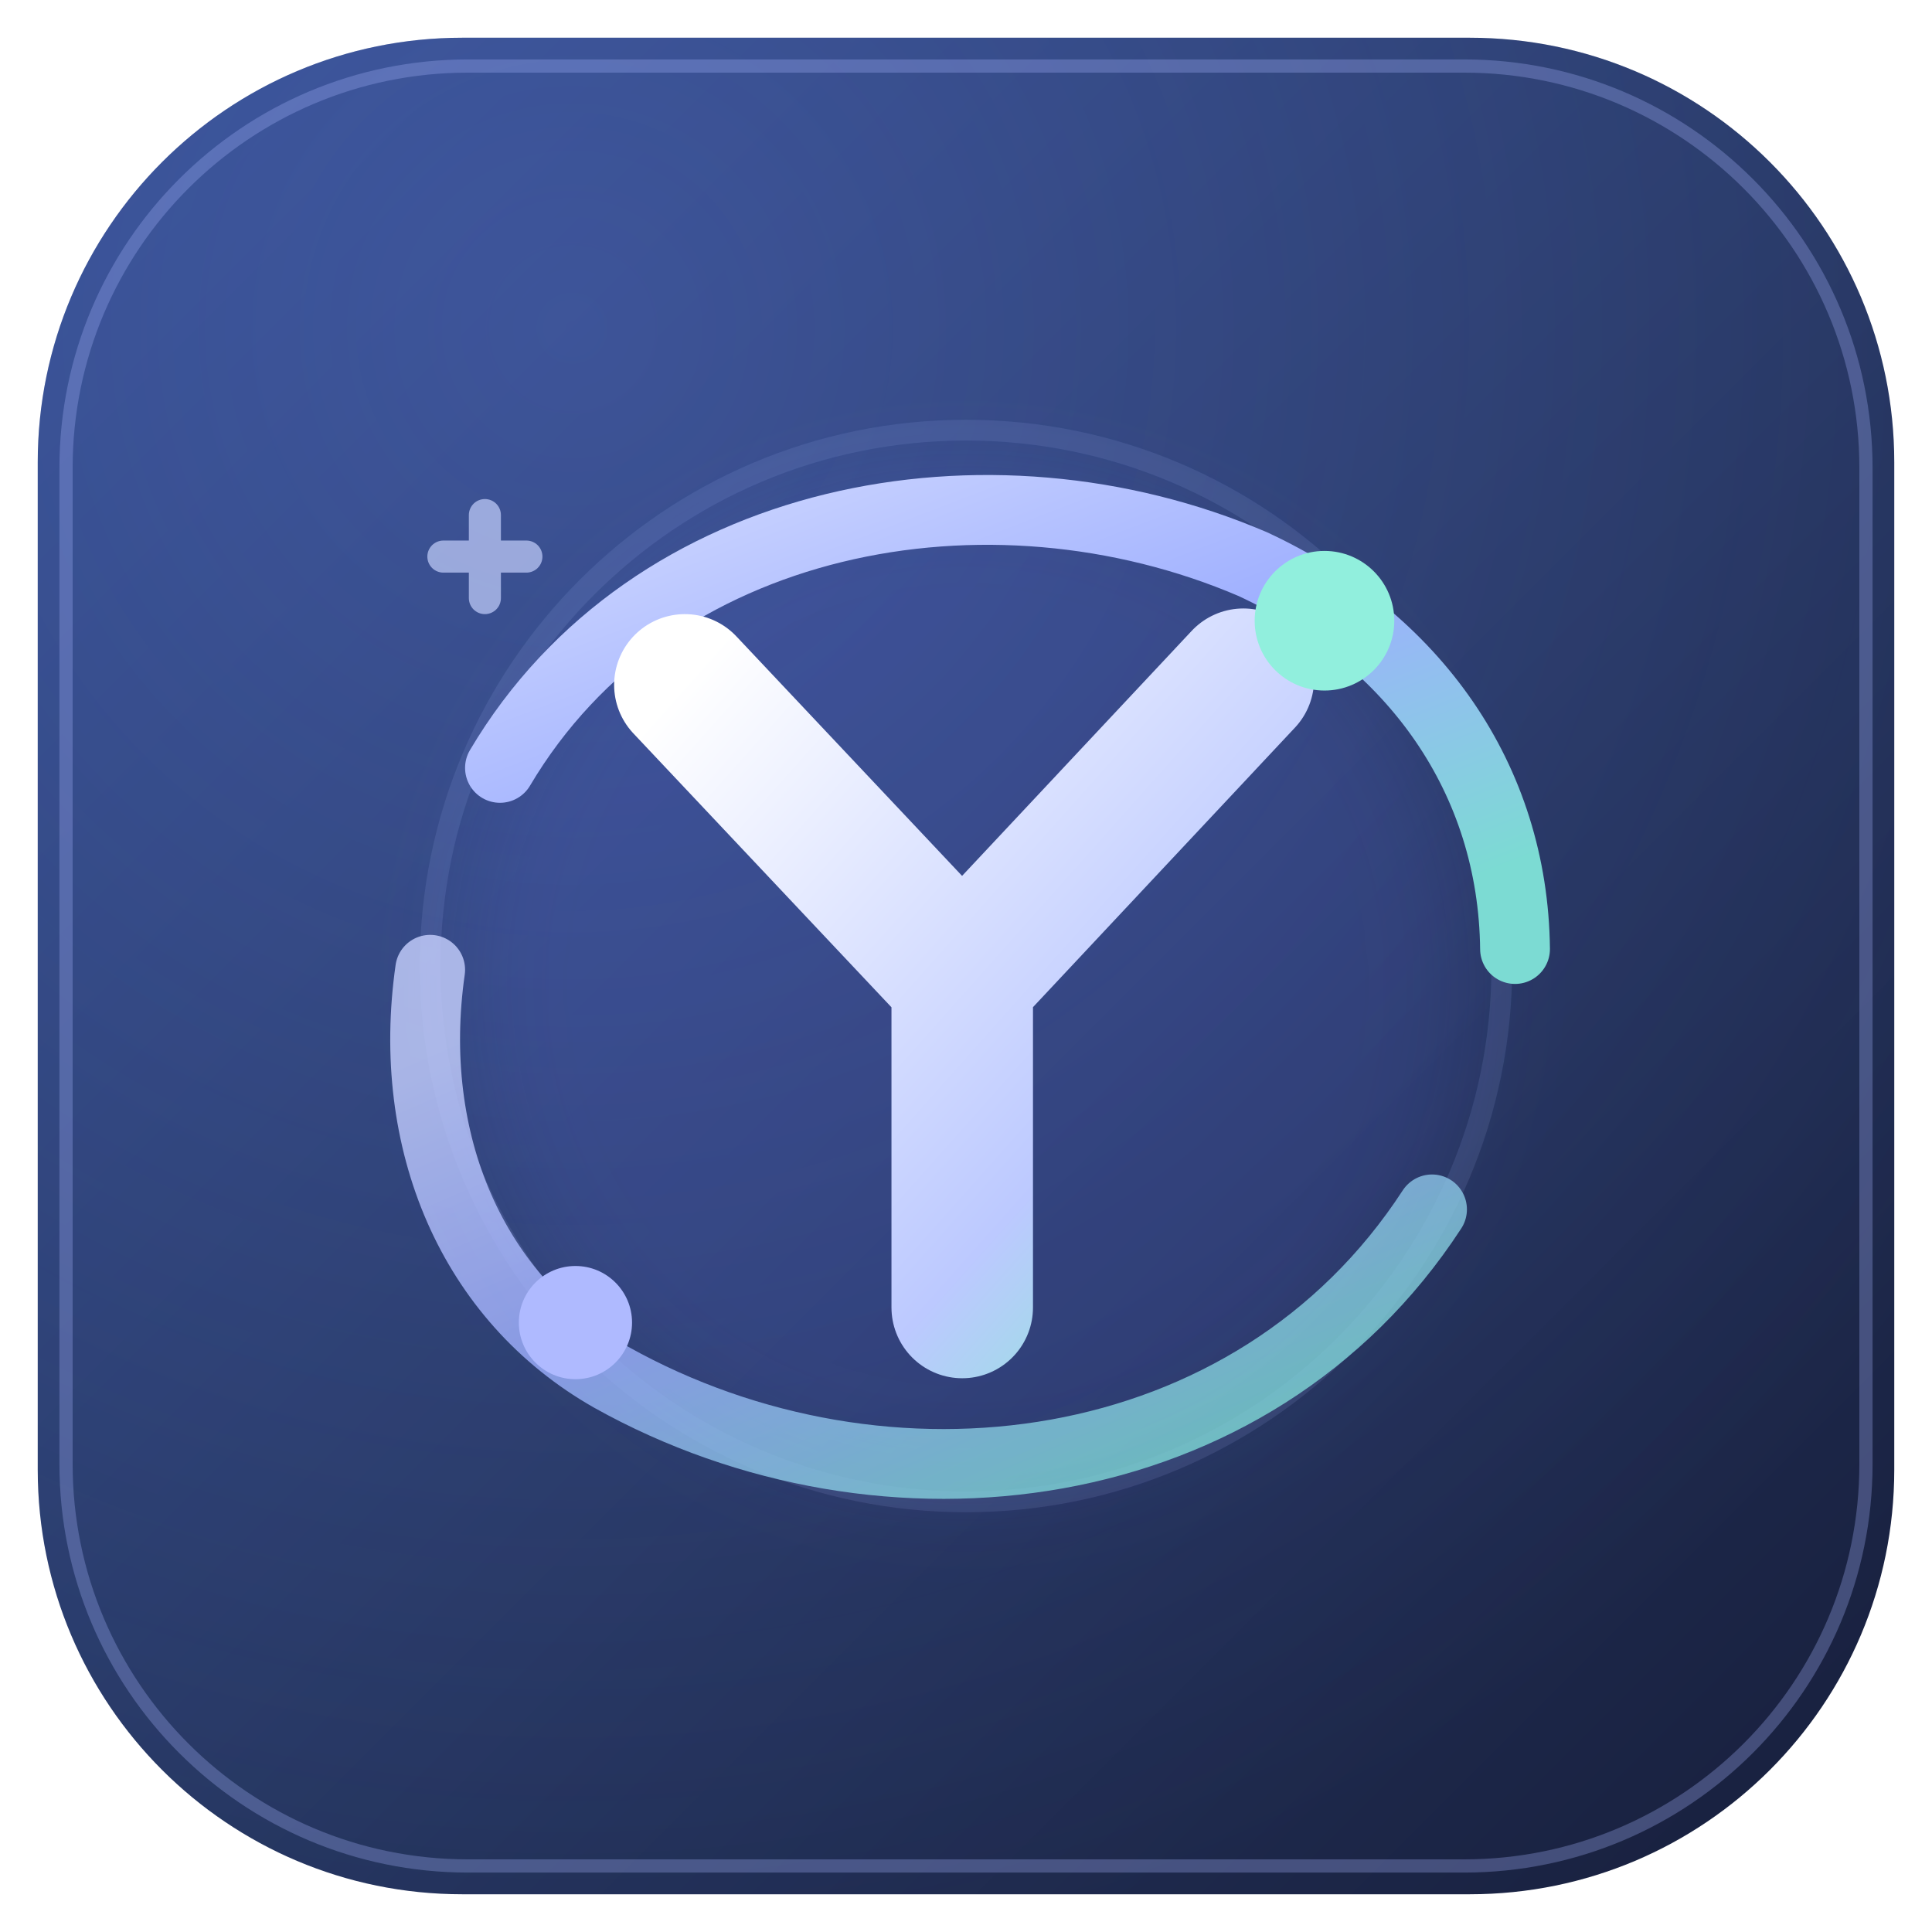
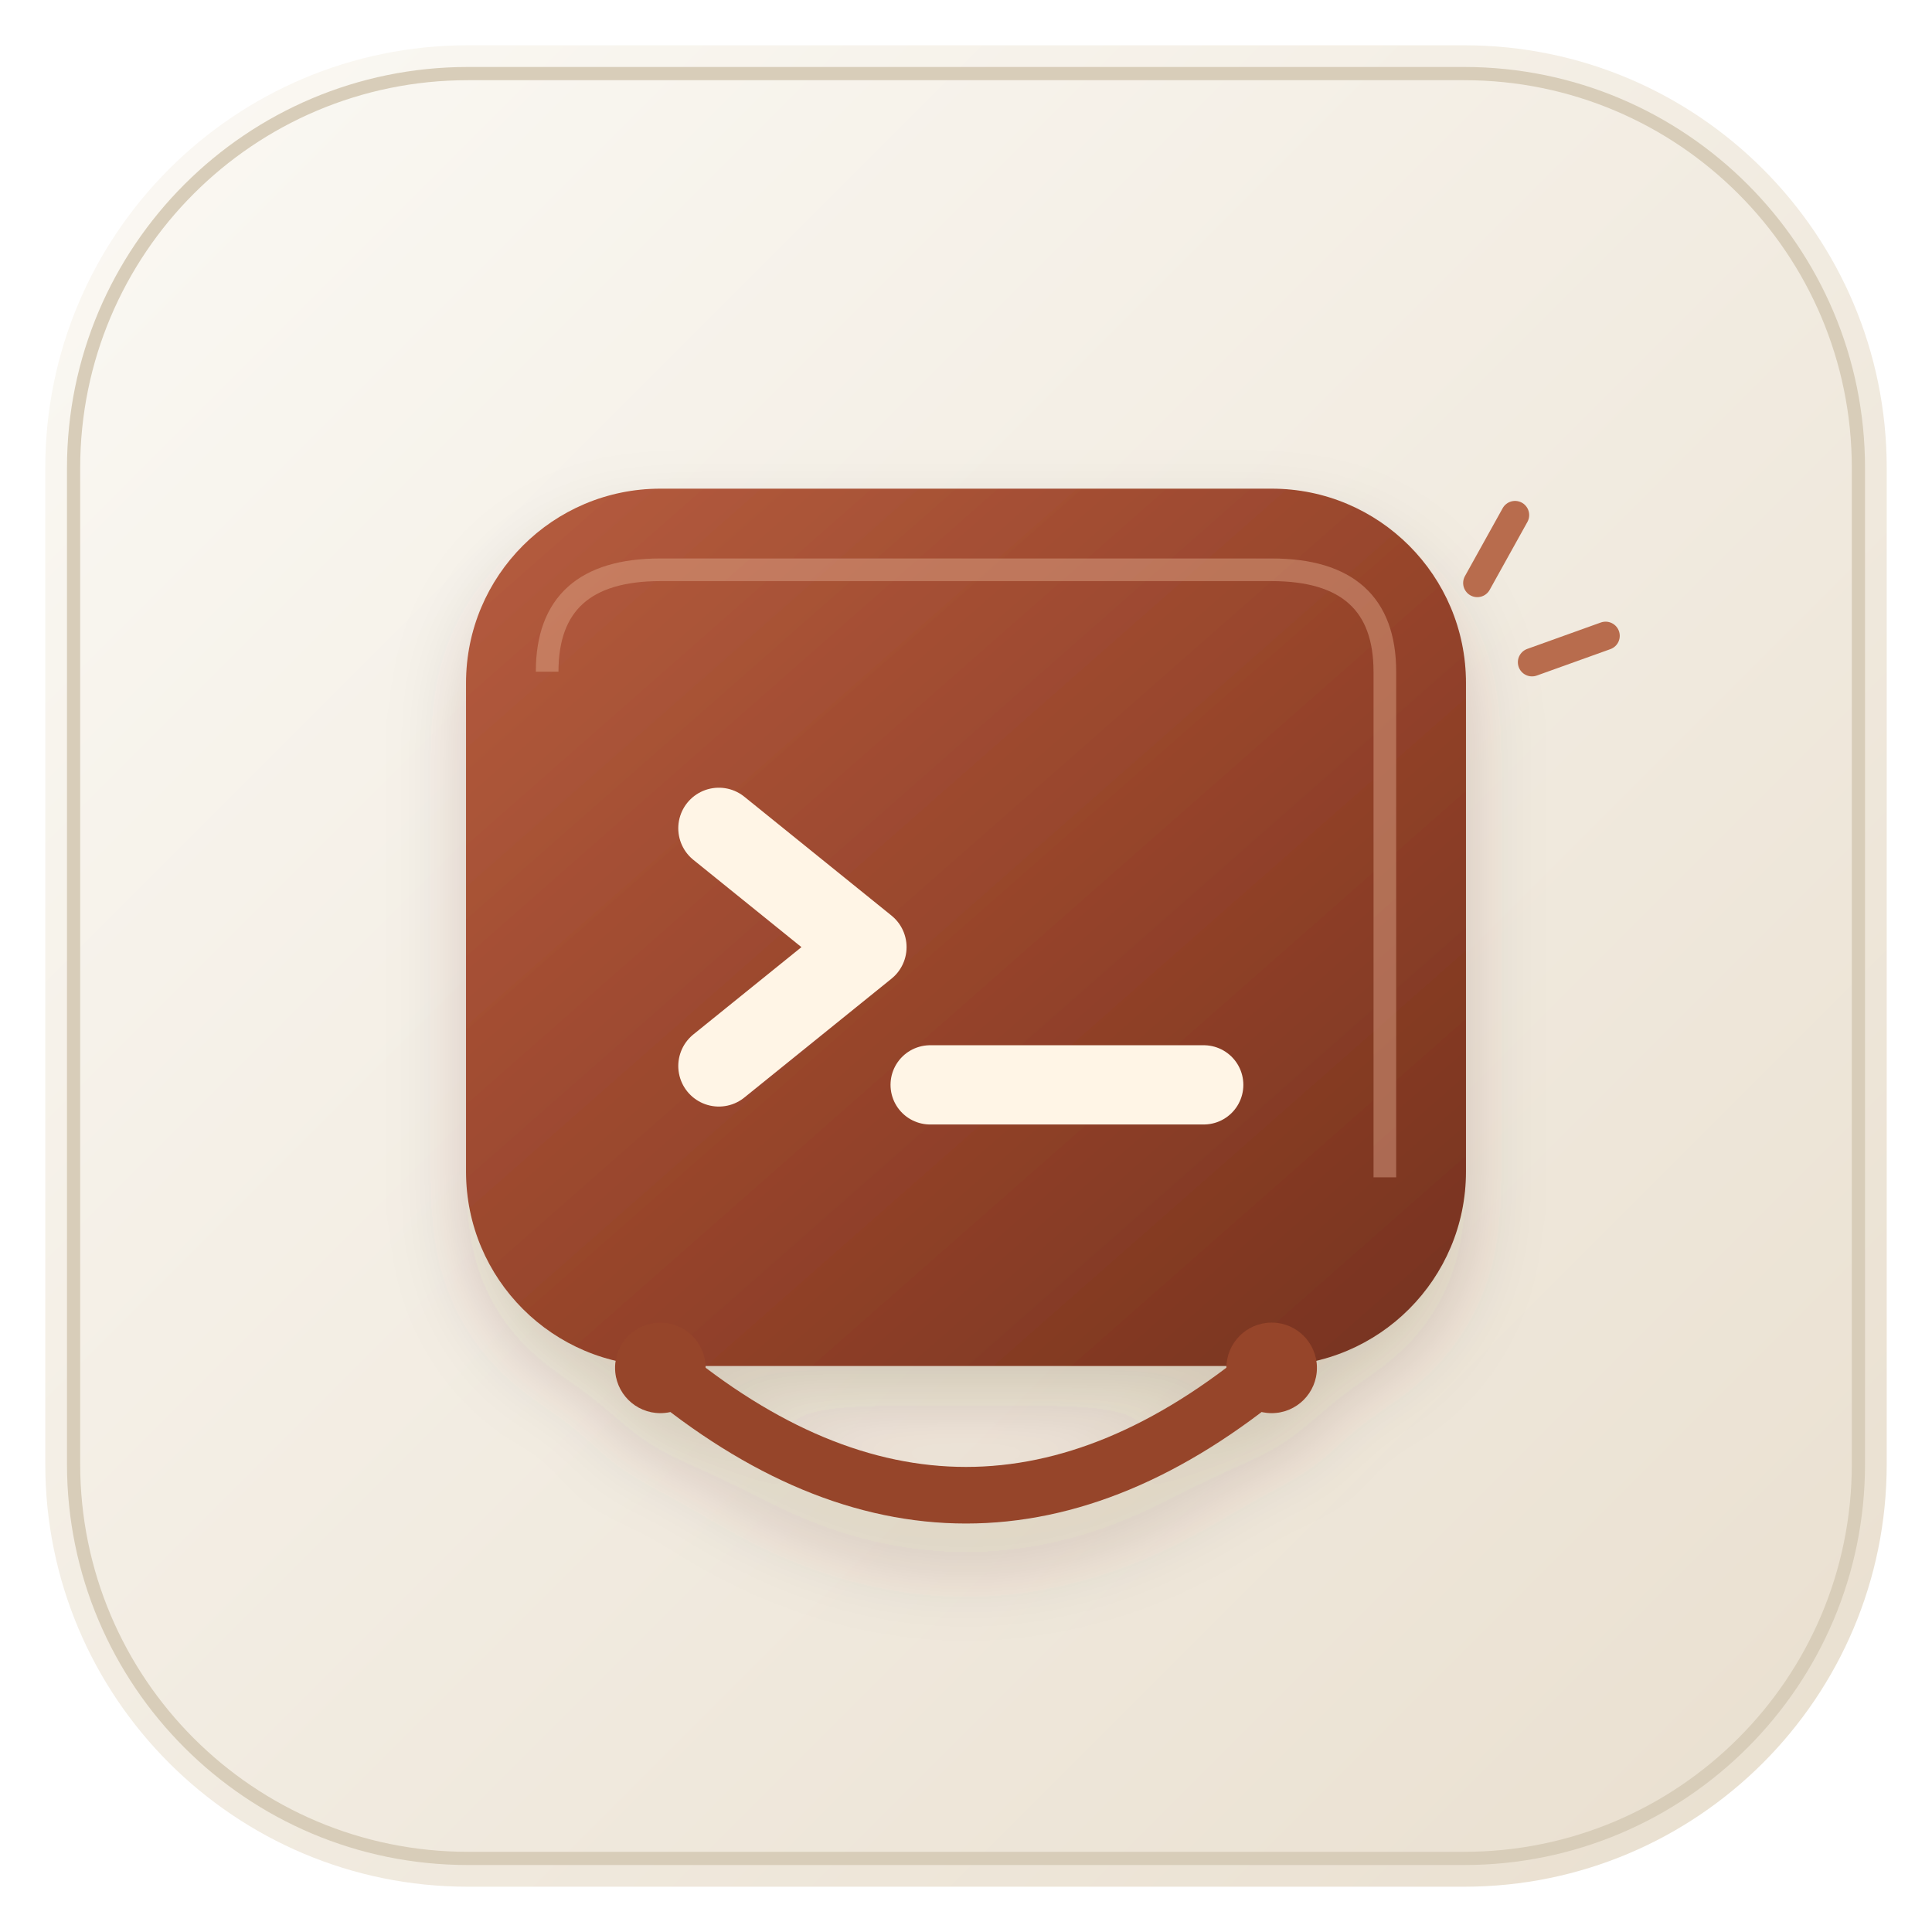
- <svg xmlns="http://www.w3.org/2000/svg" width="1024" height="1024" viewBox="0 0 1024 1024" role="img" aria-label="摇摇车应用图标">
+ <svg xmlns="http://www.w3.org/2000/svg" viewBox="0 0 1024 1024" width="1024" height="1024" role="img" aria-label="摇摇车应用图标">
  <defs>
-     <linearGradient id="base" x1="0" y1="0" x2="1" y2="1">
-       <stop offset="0" stop-color="#304A88" />
-       <stop offset=".50" stop-color="#263762" />
-       <stop offset="1" stop-color="#171E3B" />
+     <linearGradient id="paper" x1="0" y1="0" x2="1" y2="1">
+       <stop offset="0" stop-color="#FBF9F4" />
+       <stop offset="1" stop-color="#E9DFCF" />
    </linearGradient>
-     <linearGradient id="orbit" x1=".13" y1=".06" x2=".88" y2=".91">
-       <stop offset="0" stop-color="#C7D1FF" />
-       <stop offset=".48" stop-color="#9EAFFF" />
-       <stop offset="1" stop-color="#7CDBD3" />
+     <linearGradient id="cinnabar" x1="0" y1="0" x2="1" y2="1">
+       <stop offset="0" stop-color="#B65D3F" />
+       <stop offset=".53" stop-color="#96442B" />
+       <stop offset="1" stop-color="#75321E" />
    </linearGradient>
-     <linearGradient id="core" x1="0" y1="0" x2="1" y2="1">
-       <stop offset="0" stop-color="#FFFFFF" />
-       <stop offset=".72" stop-color="#BCC9FF" />
-       <stop offset="1" stop-color="#8DE7D7" />
-     </linearGradient>
-     <radialGradient id="light" cx=".29" cy=".16" r=".89">
-       <stop offset="0" stop-color="#748DFF" stop-opacity=".25" />
-       <stop offset="1" stop-color="#748DFF" stop-opacity="0" />
-     </radialGradient>
-     <filter id="shadow" x="-30%" y="-30%" width="160%" height="160%">
-       <feGaussianBlur stdDeviation="26" />
+     <filter id="depth" x="-25%" y="-25%" width="150%" height="150%">
+       <feDropShadow dx="0" dy="21" stdDeviation="20" flood-color="#472518" flood-opacity=".17" />
    </filter>
  </defs>
-   <rect x="20" y="20" width="984" height="984" rx="225" fill="url(#base)" />
-   <rect x="20" y="20" width="984" height="984" rx="225" fill="url(#light)" />
-   <rect x="35" y="35" width="954" height="954" rx="213" fill="none" stroke="#A8B6FF" stroke-opacity=".30" stroke-width="7" />
-   <circle cx="512" cy="522" r="266" fill="#6675F6" opacity=".13" filter="url(#shadow)" />
-   <circle cx="512" cy="512" r="284" fill="none" stroke="#A9BCFF" stroke-opacity=".12" stroke-width="11" />
-   <path d="M265 407 C345 272 524 239 664 299 C750 339 802 413 803 503" fill="none" stroke="url(#orbit)" stroke-width="37" stroke-linecap="round" />
-   <path d="M759 641 C664 787 469 811 324 730 C250 688 215 605 228 514" fill="none" stroke="url(#orbit)" stroke-width="37" stroke-linecap="round" opacity=".80" />
-   <path d="M363 363 L510 519 L659 360 M510 519 L510 693" fill="none" stroke="url(#core)" stroke-width="75" stroke-linecap="round" stroke-linejoin="round" />
-   <circle cx="702" cy="329" r="37" fill="#91EFDD" />
-   <circle cx="305" cy="701" r="30" fill="#AFBAFF" />
-   <path d="M257 273 L257 317 M235 295 L279 295" stroke="#C8D3FF" stroke-width="17" stroke-linecap="round" opacity=".68" />
+   <rect x="24" y="24" width="976" height="976" rx="224" fill="url(#paper)" />
+   <rect x="39" y="39" width="946" height="946" rx="209" fill="none" stroke="#D8CDB9" stroke-width="7" />
+   <g filter="url(#depth)">
+     <rect x="247" y="259" width="530" height="465" rx="103" fill="url(#cinnabar)" />
+     <path d="M290 356Q290 302 350 302H674Q734 302 734 356V624" fill="none" stroke="#E0A88C" stroke-width="12" opacity=".46" />
+     <path d="M381 439L459 502 381 565" fill="none" stroke="#FFF5E6" stroke-width="43" stroke-linecap="round" stroke-linejoin="round" />
+     <path d="M493 575H638" fill="none" stroke="#FFF5E6" stroke-width="42" stroke-linecap="round" />
+     <path d="M350 725Q512 860 674 725" fill="none" stroke="#96442B" stroke-width="30" stroke-linecap="round" />
+     <circle cx="350" cy="725" r="24" fill="#96442B" />
+     <circle cx="674" cy="725" r="24" fill="#96442B" />
+   </g>
+   <path d="M783 309L803 273M812 351L851 337" stroke="#B86C4D" stroke-width="15" stroke-linecap="round" />
</svg>
